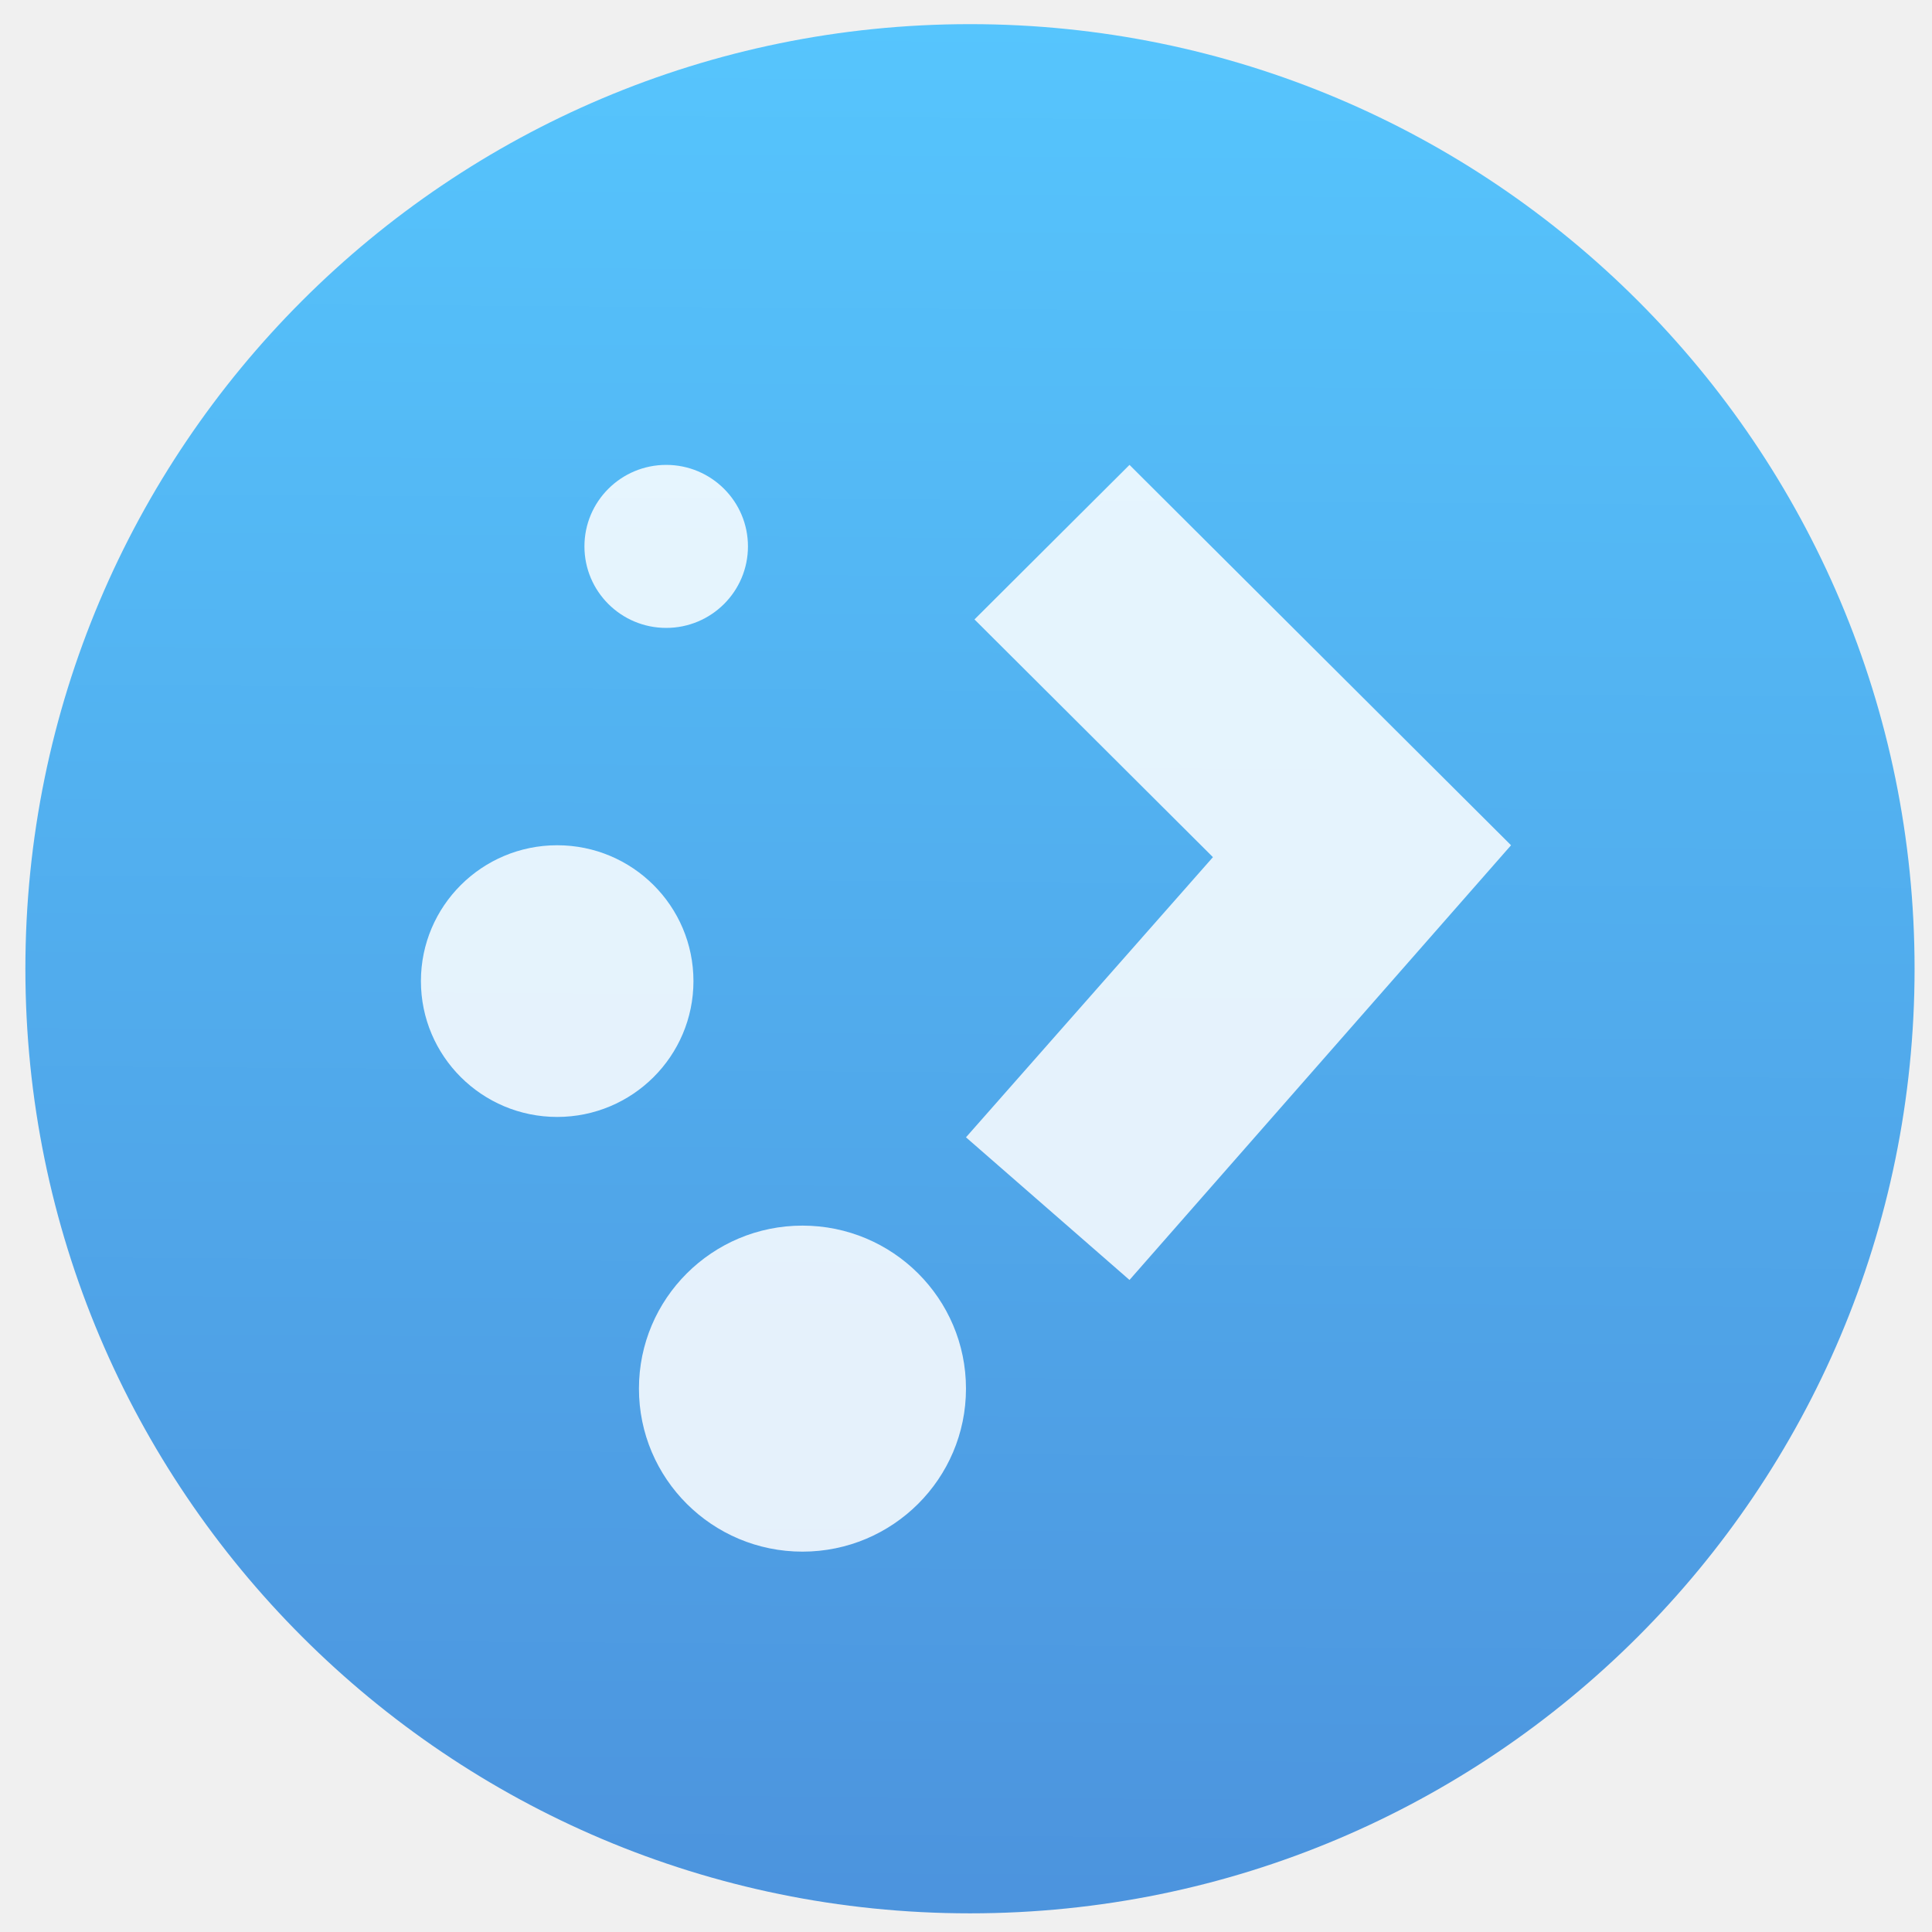
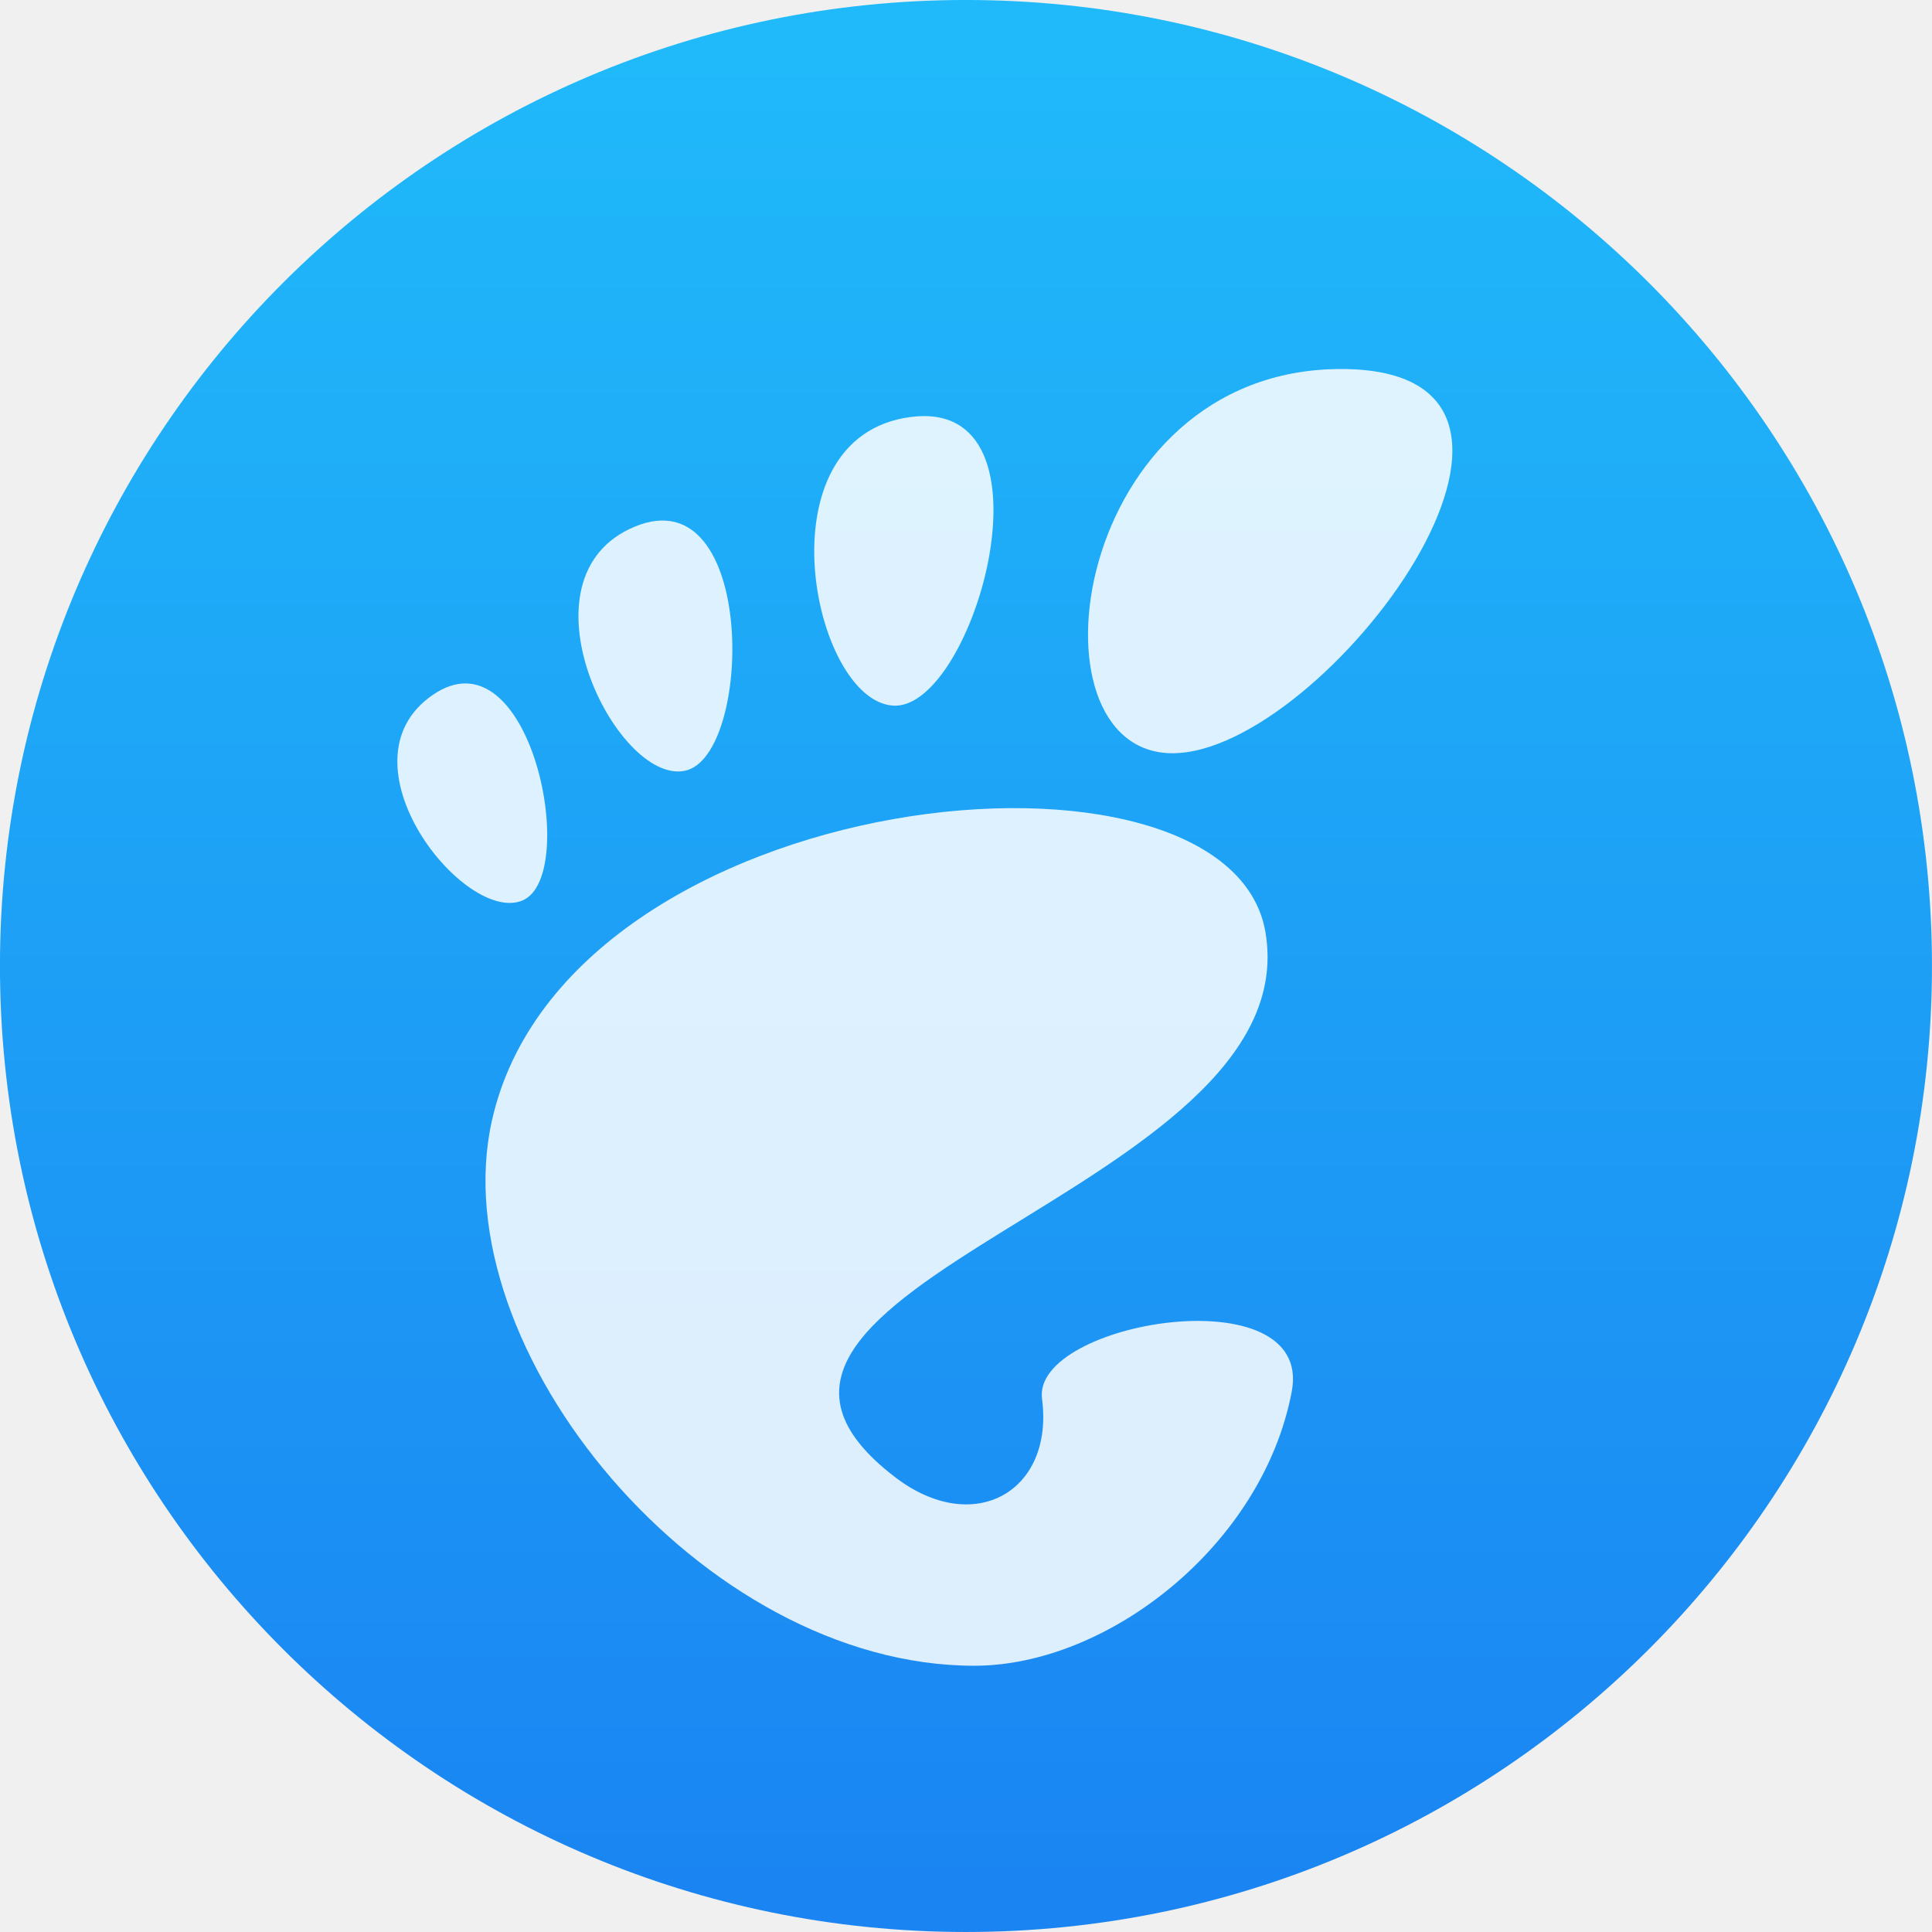
<svg xmlns="http://www.w3.org/2000/svg" xmlns:ns2="http://www.openswatchbook.org/uri/2009/osb" xmlns:xlink="http://www.w3.org/1999/xlink" width="32" height="32" id="svg5453" version="1.1" viewBox="0 0 32 32">
  <defs id="defs5455">
    <linearGradient id="linearGradient4422">
      <stop style="stop-color:#4c93dd;stop-opacity:1" offset="0" id="stop4424" />
      <stop style="stop-color:#56c5fd;stop-opacity:1" offset="1" id="stop4426" />
    </linearGradient>
    <linearGradient id="linearGradient4232">
      <stop id="stop4234-0" offset="0" style="stop-color:#3889e9;stop-opacity:1" />
      <stop id="stop4236" offset="1" style="stop-color:#5ea5fb;stop-opacity:1" />
    </linearGradient>
    <linearGradient xlink:href="#linearGradient4232" id="linearGradient3426" x1="399.571" y1="545.798" x2="399.571" y2="517.798" gradientUnits="userSpaceOnUse" />
-     <linearGradient xlink:href="#linearGradient4422" id="linearGradient4181" gradientUnits="userSpaceOnUse" x1="400.512" y1="546.074" x2="400.699" y2="517.773" />
    <linearGradient id="linearGradient4207" ns2:paint="gradient">
      <stop style="stop-color:#3498db;stop-opacity:1;" offset="0" id="stop3371" />
      <stop style="stop-color:#3498db;stop-opacity:0;" offset="1" id="stop3373" />
+     </linearGradient>
+     <linearGradient y2="518.139" x2="399.994" y1="545.139" x1="399.994" gradientUnits="userSpaceOnUse" id="linearGradient4181-1" xlink:href="#linearGradient4231" />
+     <linearGradient id="linearGradient4231">
+       <stop style="stop-color:#1a85f2;stop-opacity:1" offset="0" id="stop4233" />
+       <stop style="stop-color:#20bafa;stop-opacity:1" offset="1" id="stop4235-7" />
    </linearGradient>
  </defs>
  <g id="layer1" transform="translate(-384.5714,-515.798)">
    <ellipse r="14" cy="531.798" cx="400.571" id="ellipse4233" style="opacity:1;fill:url(#linearGradient3426);fill-opacity:1;stroke:none;stroke-width:4;stroke-miterlimit:4;stroke-dasharray:none;stroke-dashoffset:0;stroke-opacity:1" />
    <g id="g4265" transform="matrix(1.075311,0,0,1.075311,-30.117,-39.9858)">
      <g id="g4277" transform="matrix(1.039268,0,0,1.039268,-15.71479,-20.90034)">
-         <circle style="opacity:1;fill:url(#linearGradient4181);fill-opacity:1;stroke:none;stroke-width:1.2;stroke-miterlimit:4;stroke-dasharray:none;stroke-dashoffset:0;stroke-opacity:1" id="path3377" cx="400.571" cy="531.798" r="14" />
        <circle r="14" cy="531.798" cx="400.571" id="circle4174" style="opacity:1;fill:#5ea5fb;fill-opacity:0;stroke:none;stroke-width:4;stroke-miterlimit:4;stroke-dasharray:none;stroke-dashoffset:0;stroke-opacity:1" />
-         <g transform="matrix(0.8948253,0,0,0.8948253,78.78308,54.00756)" id="layer1-8">
+         <g transform="matrix(0.5965502,0,0,0.5965502,154.4047,214.1301)" id="layer1-8">
          <g transform="matrix(0.6532673,0,0,0.6532673,164.3215,184.4218)" id="g4556">
            <g transform="translate(-38.69383,2.675499)" id="layer1-4">
              <g transform="matrix(0.09320088,0,0,0.09320088,345.6647,434.0746)" id="g4565">
                <g transform="matrix(16.42438,0,0,16.42438,-7154.001,-7678.261)" id="layer1-5">
                  <g transform="matrix(0.6576276,0,0,0.6576276,163.4535,180.4969)" id="g4447">
                    <g transform="matrix(2.281596,0,0,2.281596,386.2102,-1847.719)" id="layer1-4-9" style="fill:#ffffff;fill-opacity:0.85">
                      <g id="layer1-0" transform="translate(-403.6955,511.9911)" style="fill:#ffffff;fill-opacity:0.85" />
-                       <g id="g7976-8" transform="matrix(0.601679,0,0,0.5998244,282.3758,1122.323)" style="fill:#ffffff;fill-opacity:0.85">
-                         <ellipse id="path3023-6" style="color:#000000;display:inline;overflow:visible;visibility:visible;fill:#ffffff;fill-opacity:0.85;fill-rule:nonzero;stroke:none;stroke-width:1.4;stroke-linecap:butt;stroke-linejoin:miter;stroke-miterlimit:4;stroke-dasharray:none;stroke-opacity:1;marker:none;enable-background:accumulate" cx="-462.608" cy="-130.507" rx="2.5" ry="2.5" />
-                         <ellipse id="path3023-9-1" style="color:#000000;display:inline;overflow:visible;visibility:visible;fill:#ffffff;fill-opacity:0.85;fill-rule:nonzero;stroke:none;stroke-width:1.4;marker:none;enable-background:accumulate" cx="-458.108" cy="-123.007" rx="3" ry="3" />
-                         <ellipse id="path3023-7-6" style="color:#000000;display:inline;overflow:visible;visibility:visible;fill:#ffffff;fill-opacity:0.85;fill-rule:nonzero;stroke:none;stroke-width:1.4;marker:none;enable-background:accumulate" cx="-460.608" cy="-138.507" rx="1.5" ry="1.5" />
-                         <path id="path3818-1" d="m -452.108,-140.007 -2.844,2.844 4.375,4.375 -4.531,5.156 3,2.625 7,-8 0,0 -7,-7 z" style="color:#000000;font-style:normal;font-variant:normal;font-weight:normal;font-stretch:normal;font-size:medium;line-height:normal;font-family:Sans;-inkscape-font-specification:Sans;text-indent:0;text-align:start;text-decoration:none;text-decoration-line:none;letter-spacing:normal;word-spacing:normal;text-transform:none;direction:ltr;block-progression:tb;writing-mode:lr-tb;baseline-shift:baseline;text-anchor:start;display:inline;overflow:visible;visibility:visible;fill:#ffffff;fill-opacity:0.85;stroke:none;stroke-width:8;marker:none;enable-background:accumulate" />
+                       <g id="g7976-8" transform="matrix(0.601679,0,0,0.5998244,282.3758,1122.323)" style="fill:#ffffff;fill-opacity:0.85" />
+                     </g>
+                     <g transform="matrix(1.520617,0,0,1.520617,-135.1079,-264.8197)" id="layer1-6">
+                       <g id="g4902" style="stroke:none;stroke-width:1.3;stroke-miterlimit:4;stroke-dasharray:none;stroke-opacity:1" transform="matrix(1.714291,0,0,1.714291,-278.0314,-387.8053)">
+                         <circle style="opacity:1;fill:url(#linearGradient4181-1);fill-opacity:1;stroke:none;stroke-width:0.941;stroke-miterlimit:4;stroke-dasharray:none;stroke-dashoffset:0;stroke-opacity:1" id="path3377-0" cx="400.571" cy="531.798" r="14" />
+                         <g transform="matrix(0.1589145,0,0,0.1589145,392.3306,523.1461)" style="fill:#ffffff;fill-opacity:0.85;fill-rule:nonzero;stroke:none;stroke-miterlimit:4" id="g3771">
+                           <g style="fill:#ffffff;fill-opacity:0.85" id="g3773">
+                             <path d="M 86.068,0 C 61.466,0 56.851,35.041 70.691,35.041 84.529,35.041 110.671,0 86.068,0 Z" style="fill:#ffffff;fill-opacity:0.85" id="path3775" />
+                             <path d="M 45.217,30.699 C 52.586,31.149 60.671,2.577 46.821,4.374 32.976,6.171 37.845,30.249 45.217,30.699 Z" style="fill:#ffffff;fill-opacity:0.85" id="path3777" />
+                             <path d="M 11.445,48.453 C 16.686,46.146 12.12,23.581 3.208,29.735 -5.7,35.89 6.204,50.759 11.445,48.453 Z" style="fill:#ffffff;fill-opacity:0.85" id="path3779" />
+                             <path d="M 26.212,36.642 C 32.451,35.37 32.793,9.778 21.667,14.369 10.539,18.961 19.978,37.916 26.212,36.642 l 0,0 z" style="fill:#ffffff;fill-opacity:0.85" id="path3781" />
+                             <path d="m 58.791,93.913 c 1.107,8.454 -6.202,12.629 -13.36,7.179 C 22.644,83.743 83.16,75.088 79.171,51.386 75.86,31.712 15.495,37.769 8.621,68.553 3.968,89.374 27.774,118.26 52.614,118.26 c 12.22,0 26.315,-11.034 28.952,-25.012 C 83.58,82.589 57.867,86.86 58.791,93.913 l 0,0 z" style="fill:#ffffff;fill-opacity:0.85" id="path3783" />
+                           </g>
+                         </g>
                      </g>
                    </g>
                  </g>
                  <g transform="translate(-36.83568,-0.9537659)" id="layer1-81">
                    <flowRoot xml:space="preserve" id="flowRoot4170" style="font-style:normal;font-variant:normal;font-weight:normal;font-stretch:normal;font-size:10px;line-height:125%;font-family:sans-serif;-inkscape-font-specification:'sans-serif, Normal';text-align:start;letter-spacing:0px;word-spacing:0px;writing-mode:lr-tb;text-anchor:start;fill:#000000;fill-opacity:1;stroke:none;stroke-width:1px;stroke-linecap:butt;stroke-linejoin:miter;stroke-opacity:1" transform="translate(389.5714,520.798)">
                      <flowRegion id="flowRegion4172">
                        <rect id="rect4174" width="27" height="15" x="22" y="3" />
                      </flowRegion>
                      <flowPara id="flowPara4176">Plasm</flowPara>
                    </flowRoot>
                  </g>
                </g>
              </g>
            </g>
          </g>
        </g>
      </g>
    </g>
  </g>
</svg>
